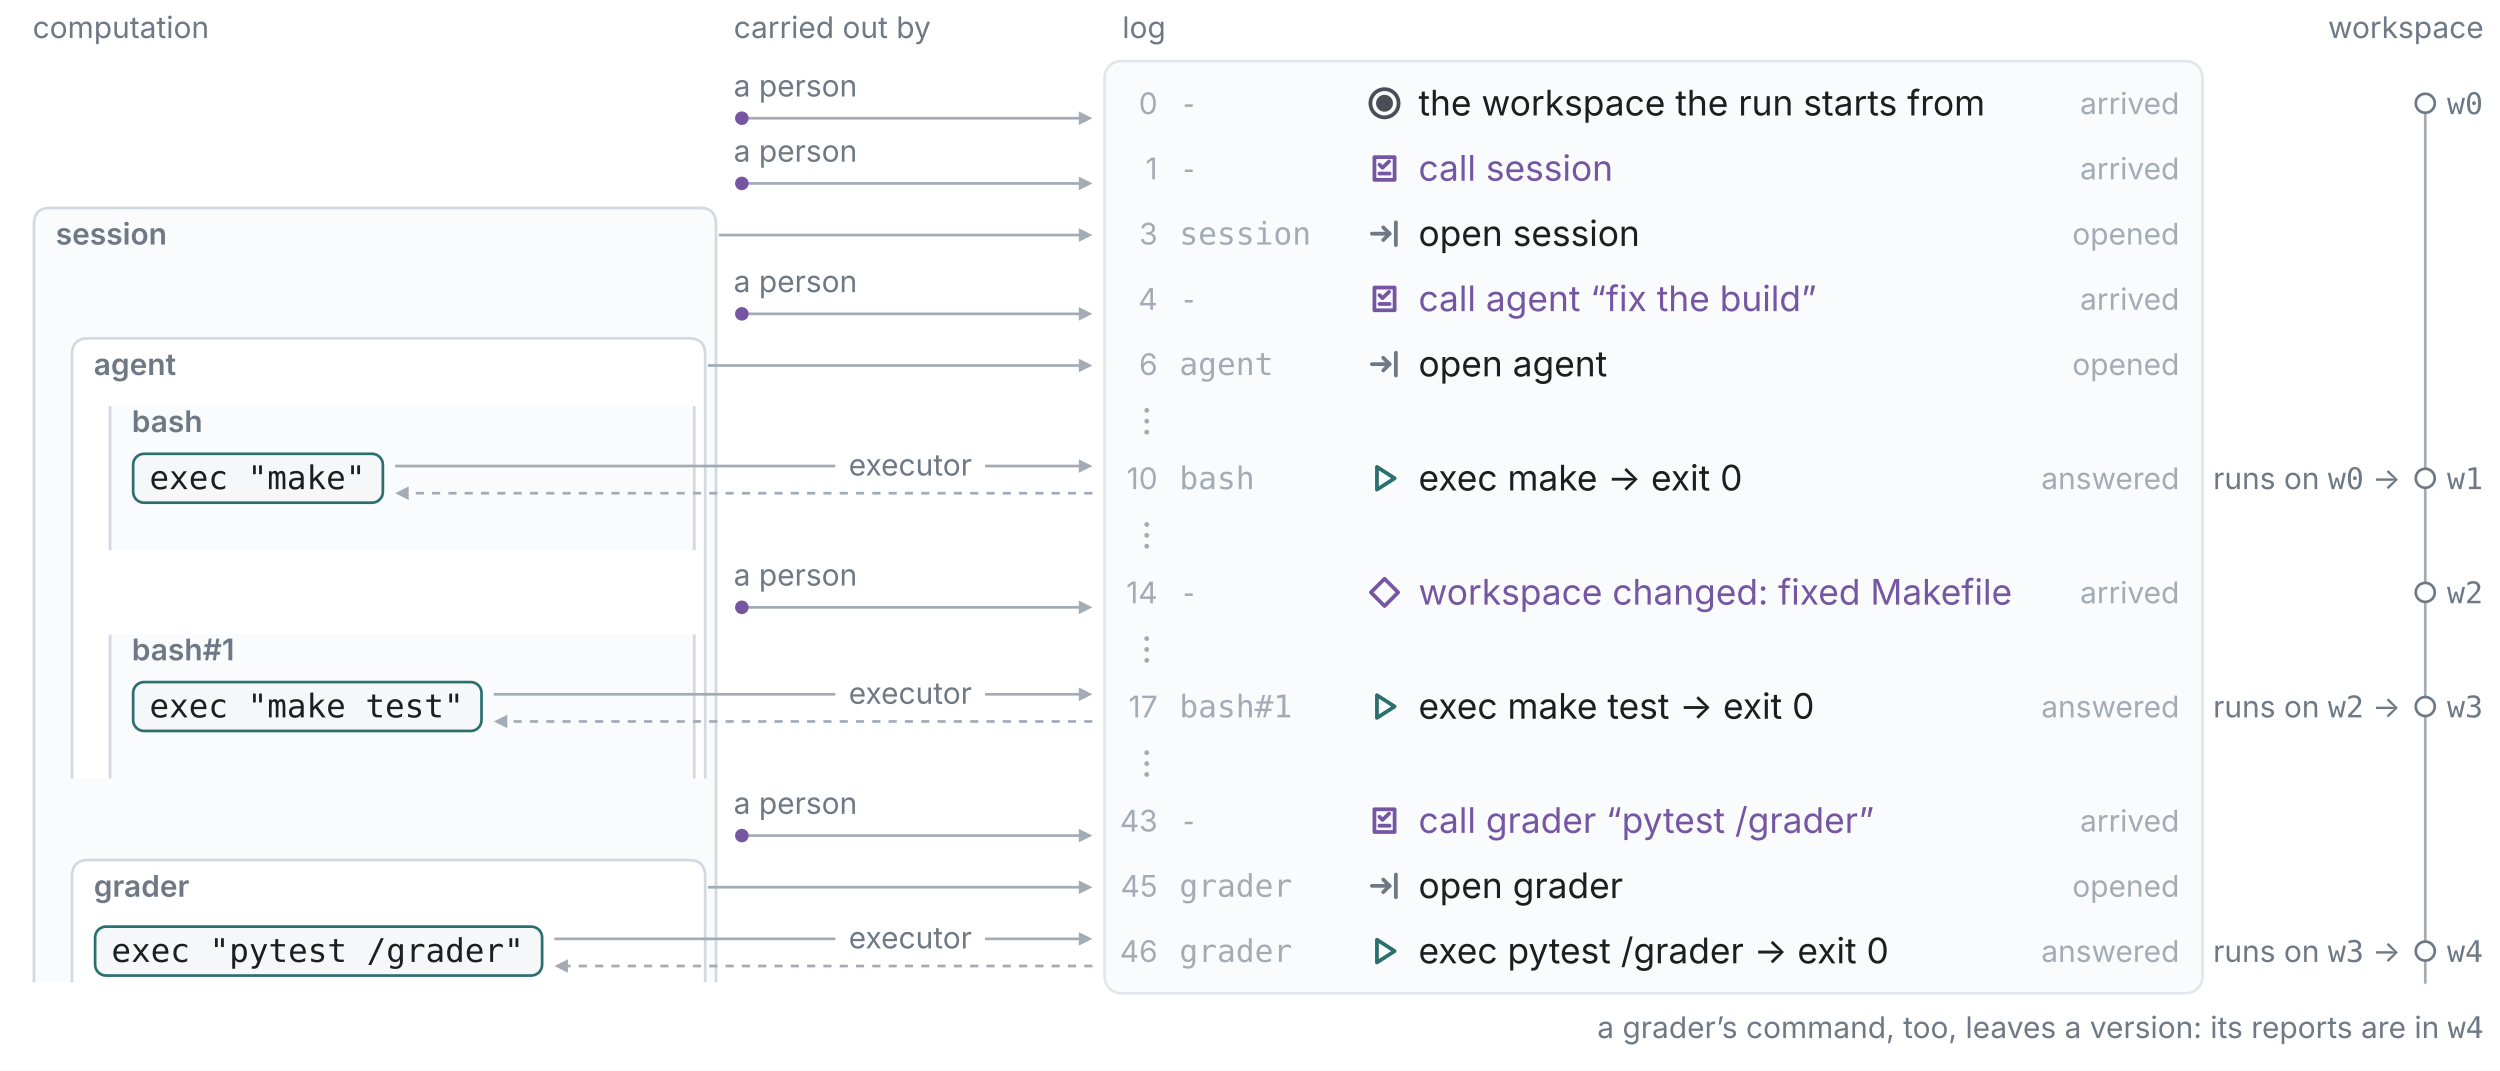
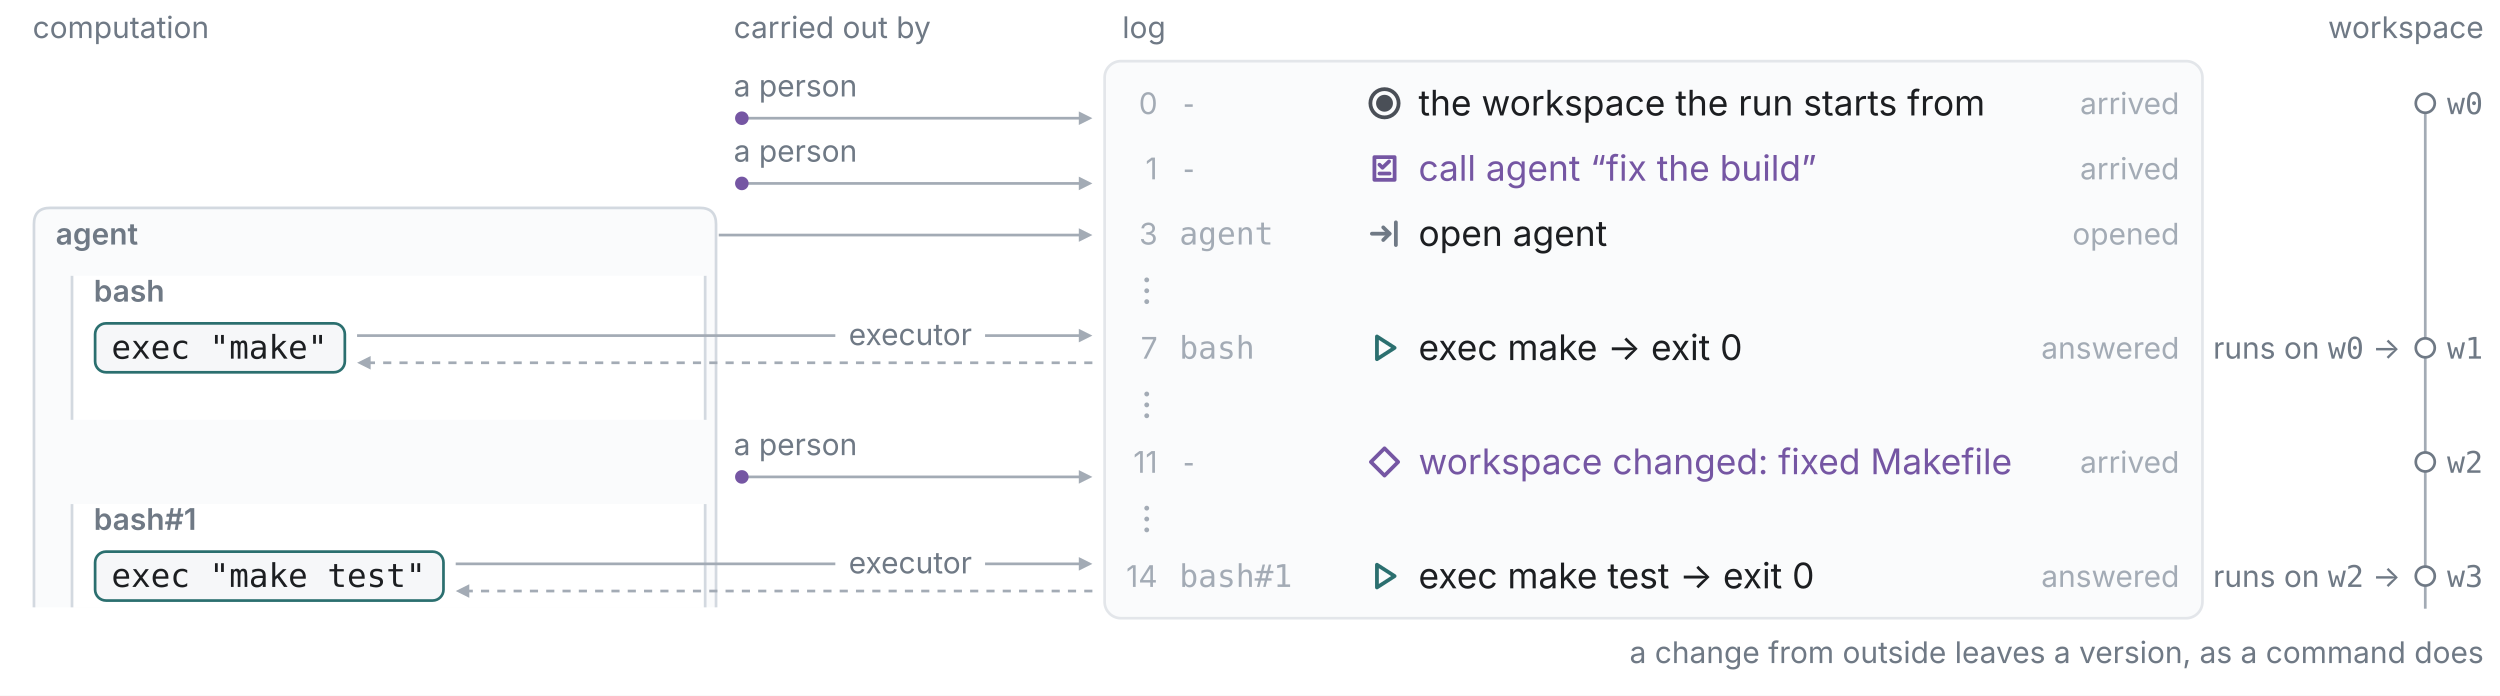
- <svg xmlns="http://www.w3.org/2000/svg" viewBox="0 0 920 394" width="920" height="394">
+ <svg xmlns="http://www.w3.org/2000/svg" viewBox="0 0 920 256" width="920" height="256">
  <style>text{font-family:-apple-system, BlinkMacSystemFont, 'Segoe UI', system-ui, sans-serif;font-size:13px;fill:#1c1e21}.m{font-family:ui-monospace, SFMono-Regular, Menlo, Consolas, monospace}.s{font-size:11px;fill:#6f7985}.f{font-size:11px;fill:#a3abb5}.b{font-weight:600}.n{font-variant-numeric:tabular-nums}.fr{font-family:ui-monospace, SFMono-Regular, Menlo, Consolas, monospace;font-size:11.5px;fill:#a3abb5}.ch{font-family:ui-monospace, SFMono-Regular, Menlo, Consolas, monospace;font-size:12px}.e{font-family:ui-monospace, SFMono-Regular, Menlo, Consolas, monospace;font-size:11.5px}.a{stroke:#a3abb5;fill:none}.d{stroke-dasharray:3 3}.bx{stroke:#d3d9e0;fill:none}</style>
-   <rect width="920" height="394" fill="#fff" />
+   <rect width="920" height="256" fill="#fff" />
  <text x="12" y="14" class="s">computation</text>
  <text x="270" y="14" class="s">carried out by</text>
  <text x="413" y="14" class="s">log</text>
  <text x="914" y="14" class="s" text-anchor="end">workspace</text>
-   <rect x="406.5" y="22.5" width="404" height="343" rx="6" fill="#fafbfc" stroke="#e3e6ea" />
-   <path fill="#fafbfc" d="M12.5,361.5V82.5Q12.5,76.5 18.5,76.5H257.5Q263.5,76.5 263.5,82.5V361.5H12.5Z" />
-   <path class="bx" d="M12.5,361.5V82.5Q12.5,76.5 18.5,76.5H257.5Q263.5,76.5 263.5,82.5V361.5" />
-   <path fill="#fff" d="M26.5,286.5V130.5Q26.5,124.5 32.5,124.5H253.5Q259.5,124.5 259.5,130.5V286.5H26.5Z" />
-   <path class="bx" d="M26.5,286.5V130.5Q26.5,124.5 32.5,124.5H253.5Q259.5,124.5 259.5,130.5V286.5" />
-   <path fill="#fff" d="M26.5,361.5V322.5Q26.5,316.5 32.5,316.5H253.5Q259.5,316.5 259.5,322.5V361.5H26.5Z" />
-   <path class="bx" d="M26.5,361.5V322.5Q26.5,316.5 32.5,316.5H253.5Q259.5,316.5 259.5,322.5V361.5" />
-   <path fill="#fafbfc" d="M40.5,202.5V149.5H255.5V202.5H40.5Z" />
-   <path class="bx" d="M40.5,202.5V149.5M255.5,149.5V202.5" />
-   <path fill="#fafbfc" d="M40.5,286.5V233.5H255.5V286.5H40.5Z" />
-   <path class="bx" d="M40.5,286.5V233.5M255.5,233.5V286.5" />
+   <rect x="406.5" y="22.5" width="404" height="205" rx="6" fill="#fafbfc" stroke="#e3e6ea" />
+   <path fill="#fafbfc" d="M12.5,223.5V82.5Q12.5,76.5 18.5,76.5H257.5Q263.5,76.5 263.5,82.5V223.5H12.5Z" />
+   <path class="bx" d="M12.5,223.5V82.5Q12.5,76.5 18.5,76.5H257.5Q263.5,76.5 263.5,82.5V223.5" />
+   <path fill="#fff" d="M26.5,154.5V101.5H259.5V154.5H26.5Z" />
+   <path class="bx" d="M26.5,154.5V101.5M259.5,101.5V154.5" />
+   <path fill="#fff" d="M26.5,223.5V185.5H259.5V223.5H26.5Z" />
+   <path class="bx" d="M26.5,223.5V185.5M259.5,185.5V223.5" />
  <text x="426" y="42" class="f n" text-anchor="end">0</text>
  <text x="434" y="42" class="fr">-</text>
  <g transform="translate(503,31.5) scale(0.9286)" stroke="#4a4f57" fill="#4a4f57" stroke-width="1.5" stroke-linecap="round" stroke-linejoin="round">
    <circle cx="7" cy="7" r="2.6" />
    <circle cx="7" cy="7" r="5.6" fill="none" />
  </g>
  <text x="522" y="42.5">the workspace the run starts from</text>
  <text x="802" y="42" class="f" text-anchor="end">arrived</text>
  <text x="270" y="35.5" class="s">a person</text>
  <path class="a" d="M273,43.5H398" />
  <path fill="#a3abb5" d="M402,43.5l-5,-2.5v5z" />
  <circle cx="273" cy="43.5" r="2.5" fill="#7556a3" />
  <text x="426" y="66" class="f n" text-anchor="end">1</text>
  <text x="434" y="66" class="fr">-</text>
  <g transform="translate(503,55.5) scale(0.9286)" stroke="#7556a3" fill="#7556a3" stroke-width="1.5" stroke-linecap="round" stroke-linejoin="round">
    <path d="M3 2.5h8v9H3z" fill="none" />
    <path d="M5 5.5l1.2 1.2L8.8 4.2M5 9h4" fill="none" />
  </g>
-   <text x="522" y="66.5" style="fill:#7556a3">call session</text>
+   <text x="522" y="66.5" style="fill:#7556a3">call agent “fix the build”</text>
  <text x="802" y="66" class="f" text-anchor="end">arrived</text>
  <text x="270" y="59.5" class="s">a person</text>
  <path class="a" d="M273,67.5H398" />
  <path fill="#a3abb5" d="M402,67.5l-5,-2.5v5z" />
  <circle cx="273" cy="67.5" r="2.5" fill="#7556a3" />
  <text x="426" y="90" class="f n" text-anchor="end">3</text>
-   <text x="434" y="90" class="fr">session</text>
+   <text x="434" y="90" class="fr">agent</text>
  <g transform="translate(503,79.5) scale(0.9286)" stroke="#6f7985" fill="#6f7985" stroke-width="1.5" stroke-linecap="round" stroke-linejoin="round">
    <path d="M2 7h7" fill="none" />
    <path d="M6.5 4.5L9 7l-2.5 2.5" fill="none" />
    <path d="M11.5 2.5v9" fill="none" />
  </g>
-   <text x="522" y="90.5">open session</text>
+   <text x="522" y="90.5">open agent</text>
  <text x="802" y="90" class="f" text-anchor="end">opened</text>
-   <text x="20.5" y="90" class="s b">session</text>
+   <text x="20.5" y="90" class="s b">agent</text>
  <path class="a" d="M264.5,86.5H398" />
  <path fill="#a3abb5" d="M402,86.5l-5,-2.5v5z" />
-   <text x="426" y="114" class="f n" text-anchor="end">4</text>
-   <text x="434" y="114" class="fr">-</text>
-   <g transform="translate(503,103.5) scale(0.9286)" stroke="#7556a3" fill="#7556a3" stroke-width="1.5" stroke-linecap="round" stroke-linejoin="round">
-     <path d="M3 2.5h8v9H3z" fill="none" />
-     <path d="M5 5.5l1.2 1.2L8.8 4.2M5 9h4" fill="none" />
-   </g>
-   <text x="522" y="114.5" style="fill:#7556a3">call agent “fix the build”</text>
-   <text x="802" y="114" class="f" text-anchor="end">arrived</text>
-   <text x="270" y="107.5" class="s">a person</text>
-   <path class="a" d="M273,115.5H398" />
-   <path fill="#a3abb5" d="M402,115.5l-5,-2.5v5z" />
-   <circle cx="273" cy="115.5" r="2.5" fill="#7556a3" />
-   <text x="426" y="138" class="f n" text-anchor="end">6</text>
-   <text x="434" y="138" class="fr">agent</text>
-   <g transform="translate(503,127.5) scale(0.9286)" stroke="#6f7985" fill="#6f7985" stroke-width="1.5" stroke-linecap="round" stroke-linejoin="round">
-     <path d="M2 7h7" fill="none" />
-     <path d="M6.5 4.5L9 7l-2.5 2.5" fill="none" />
-     <path d="M11.5 2.5v9" fill="none" />
-   </g>
-   <text x="522" y="138.5">open agent</text>
-   <text x="802" y="138" class="f" text-anchor="end">opened</text>
-   <text x="34.5" y="138" class="s b">agent</text>
-   <path class="a" d="M260.5,134.5H398" />
-   <path fill="#a3abb5" d="M402,134.5l-5,-2.5v5z" />
-   <circle cx="422" cy="151" r="0.9" fill="#a3abb5" />
-   <circle cx="422" cy="155" r="0.9" fill="#a3abb5" />
-   <circle cx="422" cy="159" r="0.9" fill="#a3abb5" />
-   <text x="48.5" y="159" class="s b">bash</text>
-   <text x="426" y="180" class="f n" text-anchor="end">10</text>
-   <text x="434" y="180" class="fr">bash</text>
-   <g transform="translate(503,169.5) scale(0.9286)" stroke="#2b6f6f" fill="#2b6f6f" stroke-width="1.5" stroke-linecap="round" stroke-linejoin="round">
+   <circle cx="422" cy="103" r="0.9" fill="#a3abb5" />
+   <circle cx="422" cy="107" r="0.9" fill="#a3abb5" />
+   <circle cx="422" cy="111" r="0.9" fill="#a3abb5" />
+   <text x="34.5" y="111" class="s b">bash</text>
+   <text x="426" y="132" class="f n" text-anchor="end">7</text>
+   <text x="434" y="132" class="fr">bash</text>
+   <g transform="translate(503,121.5) scale(0.9286)" stroke="#2b6f6f" fill="#2b6f6f" stroke-width="1.5" stroke-linecap="round" stroke-linejoin="round">
    <path d="M4 2.5l7 4.5-7 4.5z" fill="none" />
  </g>
-   <text x="522" y="180.5">exec make → exit 0</text>
-   <text x="802" y="180" class="f" text-anchor="end">answered</text>
-   <rect x="49.0" y="167.0" width="91.9" height="18" rx="4" fill="#f6f7f9" stroke="#2b6f6f" />
-   <text x="55" y="180" class="ch">exec "make"</text>
-   <path class="a" d="M145.4,171.5H398" />
-   <path fill="#a3abb5" d="M402,171.5l-5,-2.5v5z" />
-   <rect x="307.4" y="165.0" width="55.1" height="13" fill="#fff" />
-   <text x="335" y="175" class="s" text-anchor="middle">executor</text>
-   <path class="a d" d="M402,181.5H149.4" />
-   <path fill="#a3abb5" d="M145.4,181.5l5,-2.5v5z" />
-   <circle cx="422" cy="193" r="0.9" fill="#a3abb5" />
-   <circle cx="422" cy="197" r="0.9" fill="#a3abb5" />
-   <circle cx="422" cy="201" r="0.9" fill="#a3abb5" />
-   <text x="426" y="222" class="f n" text-anchor="end">14</text>
-   <text x="434" y="222" class="fr">-</text>
-   <g transform="translate(503,211.5) scale(0.9286)" stroke="#7556a3" fill="#7556a3" stroke-width="1.5" stroke-linecap="round" stroke-linejoin="round">
+   <text x="522" y="132.5">exec make → exit 0</text>
+   <text x="802" y="132" class="f" text-anchor="end">answered</text>
+   <rect x="35.0" y="119.0" width="91.9" height="18" rx="4" fill="#f6f7f9" stroke="#2b6f6f" />
+   <text x="41" y="132" class="ch">exec "make"</text>
+   <path class="a" d="M131.4,123.5H398" />
+   <path fill="#a3abb5" d="M402,123.5l-5,-2.5v5z" />
+   <rect x="307.4" y="117.0" width="55.1" height="13" fill="#fff" />
+   <text x="335" y="127" class="s" text-anchor="middle">executor</text>
+   <path class="a d" d="M402,133.5H135.4" />
+   <path fill="#a3abb5" d="M131.4,133.5l5,-2.5v5z" />
+   <circle cx="422" cy="145" r="0.9" fill="#a3abb5" />
+   <circle cx="422" cy="149" r="0.9" fill="#a3abb5" />
+   <circle cx="422" cy="153" r="0.9" fill="#a3abb5" />
+   <text x="426" y="174" class="f n" text-anchor="end">11</text>
+   <text x="434" y="174" class="fr">-</text>
+   <g transform="translate(503,163.5) scale(0.9286)" stroke="#7556a3" fill="#7556a3" stroke-width="1.5" stroke-linecap="round" stroke-linejoin="round">
    <path d="M7 1.6L12.4 7 7 12.4 1.6 7z" fill="none" />
  </g>
-   <text x="522" y="222.5" style="fill:#7556a3">workspace changed: fixed Makefile</text>
-   <text x="802" y="222" class="f" text-anchor="end">arrived</text>
-   <text x="270" y="215.5" class="s">a person</text>
-   <path class="a" d="M273,223.5H398" />
-   <path fill="#a3abb5" d="M402,223.5l-5,-2.5v5z" />
-   <circle cx="273" cy="223.5" r="2.5" fill="#7556a3" />
-   <circle cx="422" cy="235" r="0.9" fill="#a3abb5" />
-   <circle cx="422" cy="239" r="0.9" fill="#a3abb5" />
-   <circle cx="422" cy="243" r="0.9" fill="#a3abb5" />
-   <text x="48.5" y="243" class="s b">bash#1</text>
-   <text x="426" y="264" class="f n" text-anchor="end">17</text>
-   <text x="434" y="264" class="fr">bash#1</text>
-   <g transform="translate(503,253.5) scale(0.9286)" stroke="#2b6f6f" fill="#2b6f6f" stroke-width="1.5" stroke-linecap="round" stroke-linejoin="round">
+   <text x="522" y="174.5" style="fill:#7556a3">workspace changed: fixed Makefile</text>
+   <text x="802" y="174" class="f" text-anchor="end">arrived</text>
+   <text x="270" y="167.5" class="s">a person</text>
+   <path class="a" d="M273,175.5H398" />
+   <path fill="#a3abb5" d="M402,175.5l-5,-2.5v5z" />
+   <circle cx="273" cy="175.5" r="2.5" fill="#7556a3" />
+   <circle cx="422" cy="187" r="0.9" fill="#a3abb5" />
+   <circle cx="422" cy="191" r="0.9" fill="#a3abb5" />
+   <circle cx="422" cy="195" r="0.9" fill="#a3abb5" />
+   <text x="34.5" y="195" class="s b">bash#1</text>
+   <text x="426" y="216" class="f n" text-anchor="end">14</text>
+   <text x="434" y="216" class="fr">bash#1</text>
+   <g transform="translate(503,205.5) scale(0.9286)" stroke="#2b6f6f" fill="#2b6f6f" stroke-width="1.5" stroke-linecap="round" stroke-linejoin="round">
    <path d="M4 2.5l7 4.5-7 4.5z" fill="none" />
  </g>
-   <text x="522" y="264.5">exec make test → exit 0</text>
-   <text x="802" y="264" class="f" text-anchor="end">answered</text>
-   <rect x="49.0" y="251.0" width="128.2" height="18" rx="4" fill="#f6f7f9" stroke="#2b6f6f" />
-   <text x="55" y="264" class="ch">exec "make test"</text>
-   <path class="a" d="M181.7,255.5H398" />
-   <path fill="#a3abb5" d="M402,255.5l-5,-2.5v5z" />
-   <rect x="307.4" y="249.0" width="55.1" height="13" fill="#fff" />
-   <text x="335" y="259" class="s" text-anchor="middle">executor</text>
-   <path class="a d" d="M402,265.5H185.7" />
-   <path fill="#a3abb5" d="M181.7,265.5l5,-2.5v5z" />
-   <circle cx="422" cy="277" r="0.9" fill="#a3abb5" />
-   <circle cx="422" cy="281" r="0.9" fill="#a3abb5" />
-   <circle cx="422" cy="285" r="0.9" fill="#a3abb5" />
-   <text x="426" y="306" class="f n" text-anchor="end">43</text>
-   <text x="434" y="306" class="fr">-</text>
-   <g transform="translate(503,295.5) scale(0.9286)" stroke="#7556a3" fill="#7556a3" stroke-width="1.5" stroke-linecap="round" stroke-linejoin="round">
-     <path d="M3 2.5h8v9H3z" fill="none" />
-     <path d="M5 5.5l1.2 1.2L8.8 4.2M5 9h4" fill="none" />
-   </g>
-   <text x="522" y="306.5" style="fill:#7556a3">call grader “pytest /grader”</text>
-   <text x="802" y="306" class="f" text-anchor="end">arrived</text>
-   <text x="270" y="299.5" class="s">a person</text>
-   <path class="a" d="M273,307.5H398" />
-   <path fill="#a3abb5" d="M402,307.5l-5,-2.5v5z" />
-   <circle cx="273" cy="307.5" r="2.5" fill="#7556a3" />
-   <text x="426" y="330" class="f n" text-anchor="end">45</text>
-   <text x="434" y="330" class="fr">grader</text>
-   <g transform="translate(503,319.5) scale(0.9286)" stroke="#6f7985" fill="#6f7985" stroke-width="1.5" stroke-linecap="round" stroke-linejoin="round">
-     <path d="M2 7h7" fill="none" />
-     <path d="M6.5 4.5L9 7l-2.5 2.5" fill="none" />
-     <path d="M11.5 2.5v9" fill="none" />
-   </g>
-   <text x="522" y="330.5">open grader</text>
-   <text x="802" y="330" class="f" text-anchor="end">opened</text>
-   <text x="34.5" y="330" class="s b">grader</text>
-   <path class="a" d="M260.5,326.5H398" />
-   <path fill="#a3abb5" d="M402,326.5l-5,-2.5v5z" />
-   <text x="426" y="354" class="f n" text-anchor="end">46</text>
-   <text x="434" y="354" class="fr">grader</text>
-   <g transform="translate(503,343.5) scale(0.9286)" stroke="#2b6f6f" fill="#2b6f6f" stroke-width="1.5" stroke-linecap="round" stroke-linejoin="round">
-     <path d="M4 2.5l7 4.5-7 4.5z" fill="none" />
-   </g>
-   <text x="522" y="354.5">exec pytest /grader → exit 0</text>
-   <text x="802" y="354" class="f" text-anchor="end">answered</text>
-   <rect x="35.0" y="341.0" width="164.5" height="18" rx="4" fill="#f6f7f9" stroke="#2b6f6f" />
-   <text x="41" y="354" class="ch">exec "pytest /grader"</text>
-   <path class="a" d="M204,345.5H398" />
-   <path fill="#a3abb5" d="M402,345.5l-5,-2.5v5z" />
-   <rect x="307.4" y="339.0" width="55.1" height="13" fill="#fff" />
-   <text x="335" y="349" class="s" text-anchor="middle">executor</text>
-   <path class="a d" d="M402,355.5H208" />
-   <path fill="#a3abb5" d="M204,355.5l5,-2.5v5z" />
-   <path class="a" d="M892.5,38.0V362.0" />
+   <text x="522" y="216.5">exec make test → exit 0</text>
+   <text x="802" y="216" class="f" text-anchor="end">answered</text>
+   <rect x="35.0" y="203.0" width="128.2" height="18" rx="4" fill="#f6f7f9" stroke="#2b6f6f" />
+   <text x="41" y="216" class="ch">exec "make test"</text>
+   <path class="a" d="M167.7,207.5H398" />
+   <path fill="#a3abb5" d="M402,207.5l-5,-2.5v5z" />
+   <rect x="307.4" y="201.0" width="55.1" height="13" fill="#fff" />
+   <text x="335" y="211" class="s" text-anchor="middle">executor</text>
+   <path class="a d" d="M402,217.5H171.7" />
+   <path fill="#a3abb5" d="M167.7,217.5l5,-2.5v5z" />
+   <path class="a" d="M892.5,38.0V224.0" />
  <circle cx="892.5" cy="38" r="3.5" fill="#fff" stroke="#6f7985" />
  <text x="900.5" y="42" class="s m">w0</text>
-   <circle cx="892.5" cy="176" r="3.5" fill="#fff" stroke="#6f7985" />
-   <text x="900.5" y="180" class="s m">w1</text>
-   <text x="883.5" y="180" class="s" text-anchor="end">runs on <tspan class="m">w0</tspan> →</text>
-   <circle cx="892.5" cy="218" r="3.5" fill="#fff" stroke="#6f7985" />
-   <text x="900.5" y="222" class="s m">w2</text>
-   <circle cx="892.5" cy="260" r="3.5" fill="#fff" stroke="#6f7985" />
-   <text x="900.5" y="264" class="s m">w3</text>
-   <text x="883.5" y="264" class="s" text-anchor="end">runs on <tspan class="m">w2</tspan> →</text>
-   <circle cx="892.5" cy="350" r="3.5" fill="#fff" stroke="#6f7985" />
-   <text x="900.5" y="354" class="s m">w4</text>
-   <text x="883.5" y="354" class="s" text-anchor="end">runs on <tspan class="m">w3</tspan> →</text>
-   <text x="914" y="382" class="s" text-anchor="end">a grader’s command, too, leaves a version: its reports are in <tspan class="m">w4</tspan>
-   </text>
+   <circle cx="892.5" cy="128" r="3.5" fill="#fff" stroke="#6f7985" />
+   <text x="900.5" y="132" class="s m">w1</text>
+   <text x="883.5" y="132" class="s" text-anchor="end">runs on <tspan class="m">w0</tspan> →</text>
+   <circle cx="892.5" cy="170" r="3.5" fill="#fff" stroke="#6f7985" />
+   <text x="900.5" y="174" class="s m">w2</text>
+   <circle cx="892.5" cy="212" r="3.5" fill="#fff" stroke="#6f7985" />
+   <text x="900.5" y="216" class="s m">w3</text>
+   <text x="883.5" y="216" class="s" text-anchor="end">runs on <tspan class="m">w2</tspan> →</text>
+   <text x="914" y="244" class="s" text-anchor="end">a change from outside leaves a version, as a command does</text>
</svg>
